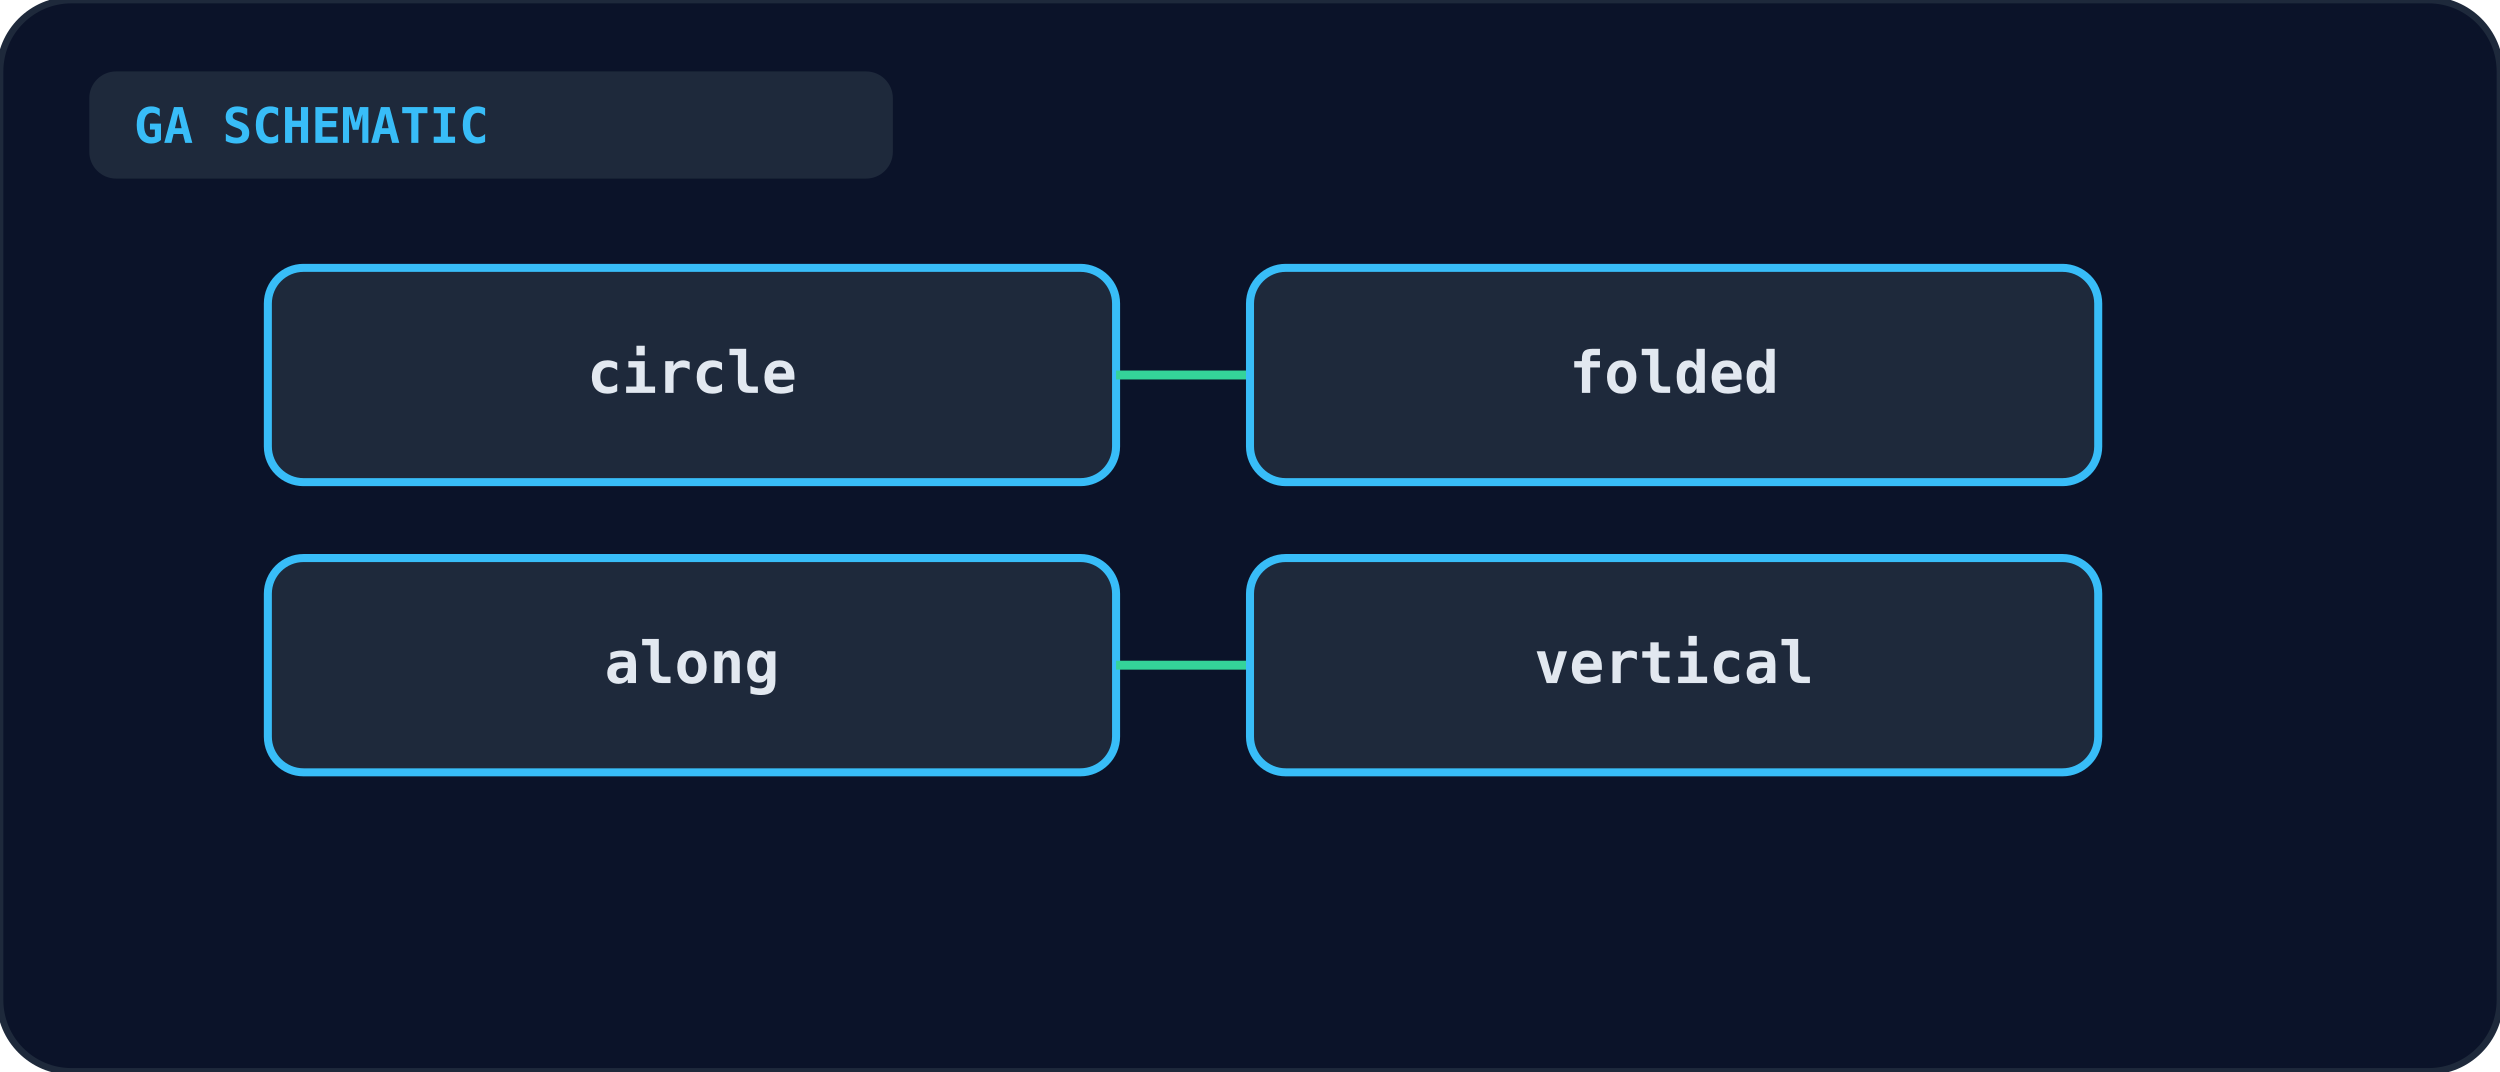
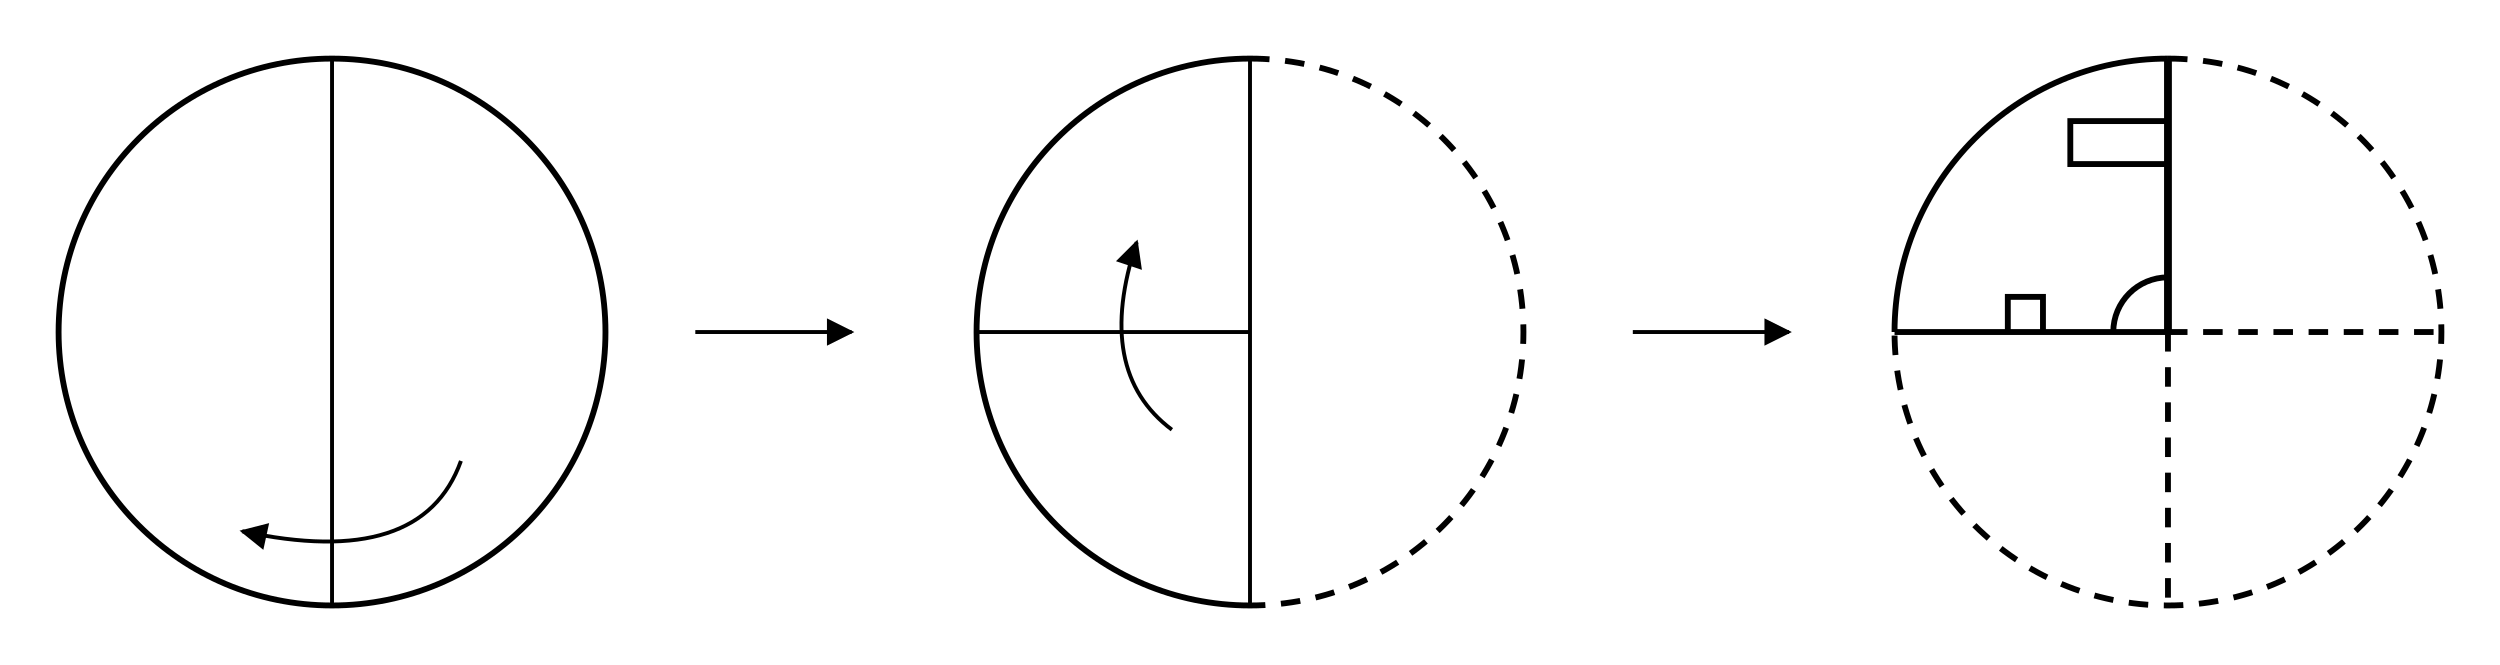
- <svg xmlns="http://www.w3.org/2000/svg" viewBox="0 0 560 240" width="100%" height="100%">
-   <rect width="100%" height="100%" rx="16" fill="#0b1329" stroke="#1e293b" stroke-width="1.5" />
-   <rect x="20" y="16" width="180" height="24" rx="6" fill="#1e293b" />
-   <text x="30" y="32" fill="#38bdf8" font-size="11" font-weight="bold" font-family="monospace">GA SCHEMATIC</text>
-   <g transform="translate(60, 60)">
-     <rect x="0" y="0" width="190" height="48" rx="8" fill="#1e293b" stroke="#38bdf8" stroke-width="1.8" />
-     <text x="95" y="28" text-anchor="middle" fill="#e2e8f0" font-size="13" font-weight="bold" font-family="monospace">circle</text>
-     <line x1="190" y1="24" x2="220" y2="24" stroke="#34d399" stroke-width="2" />
-     <rect x="220" y="0" width="190" height="48" rx="8" fill="#1e293b" stroke="#38bdf8" stroke-width="1.8" />
-     <text x="315" y="28" text-anchor="middle" fill="#e2e8f0" font-size="13" font-weight="bold" font-family="monospace">folded</text>
-     <rect x="0" y="65" width="190" height="48" rx="8" fill="#1e293b" stroke="#38bdf8" stroke-width="1.8" />
-     <text x="95" y="93" text-anchor="middle" fill="#e2e8f0" font-size="13" font-weight="bold" font-family="monospace">along</text>
-     <line x1="190" y1="89" x2="220" y2="89" stroke="#34d399" stroke-width="2" />
-     <rect x="220" y="65" width="190" height="48" rx="8" fill="#1e293b" stroke="#38bdf8" stroke-width="1.8" />
-     <text x="315" y="93" text-anchor="middle" fill="#e2e8f0" font-size="13" font-weight="bold" font-family="monospace">vertical</text>
-   </g>
+ <svg xmlns="http://www.w3.org/2000/svg" viewBox="0 0 640 170" role="img" aria-label="Three stages: a circle with a vertical diameter, its right half folded onto the left; the resulting semicircle folded along the horizontal radius, lower part up onto the upper part; the final top-left quarter is punched with a wide short rectangle on the vertical fold edge near the top, a small square on the horizontal fold edge, and a quarter-circle at the centre corner" font-family="Arial, Helvetica, sans-serif">
+   <defs>
+     <marker id="ah" viewBox="0 0 10 10" refX="9" refY="5" markerWidth="7" markerHeight="7" orient="auto-start-reverse">
+       <path d="M0,0 L10,5 L0,10 z" fill="currentColor" />
+     </marker>
+   </defs>
+   <circle cx="85" cy="85" r="70" fill="none" stroke="currentColor" stroke-width="1.5" />
+   <line x1="85" y1="15" x2="85" y2="155" stroke="currentColor" stroke-width="1" />
+   <path d="M118,118 Q108,146 62,136" fill="none" stroke="currentColor" stroke-width="1" marker-end="url(#ah)" />
+   <line x1="178" y1="85" x2="218" y2="85" stroke="currentColor" stroke-width="1" marker-end="url(#ah)" />
+   <path d="M320,15 A70,70 0 0 0 320,155" fill="none" stroke="currentColor" stroke-width="1.5" />
+   <path d="M320,15 A70,70 0 0 1 320,155" fill="none" stroke="currentColor" stroke-width="1.5" stroke-dasharray="5 4" />
+   <line x1="320" y1="15" x2="320" y2="155" stroke="currentColor" stroke-width="1" />
+   <line x1="250" y1="85" x2="320" y2="85" stroke="currentColor" stroke-width="1" />
+   <path d="M300,110 Q280,95 291,62" fill="none" stroke="currentColor" stroke-width="1" marker-end="url(#ah)" />
+   <line x1="418" y1="85" x2="458" y2="85" stroke="currentColor" stroke-width="1" marker-end="url(#ah)" />
+   <path d="M485,85 A70,70 0 0 1 555,15" fill="none" stroke="currentColor" stroke-width="1.5" />
+   <path d="M555,15 A70,70 0 1 1 485,85" fill="none" stroke="currentColor" stroke-width="1.5" stroke-dasharray="5 4" />
+   <line x1="555" y1="15" x2="555" y2="85" stroke="currentColor" stroke-width="2" />
+   <line x1="485" y1="85" x2="555" y2="85" stroke="currentColor" stroke-width="1.5" />
+   <line x1="555" y1="85" x2="555" y2="155" fill="none" stroke="currentColor" stroke-width="1.5" stroke-dasharray="5 4" />
+   <line x1="555" y1="85" x2="625" y2="85" fill="none" stroke="currentColor" stroke-width="1.5" stroke-dasharray="5 4" />
+   <path d="M555,31 H530 V42 H555" fill="none" stroke="currentColor" stroke-width="1.5" />
+   <path d="M514,85 V76 H523 V85" fill="none" stroke="currentColor" stroke-width="1.5" />
+   <path d="M541,85 A14,14 0 0 1 555,71" fill="none" stroke="currentColor" stroke-width="1.5" />
</svg>
